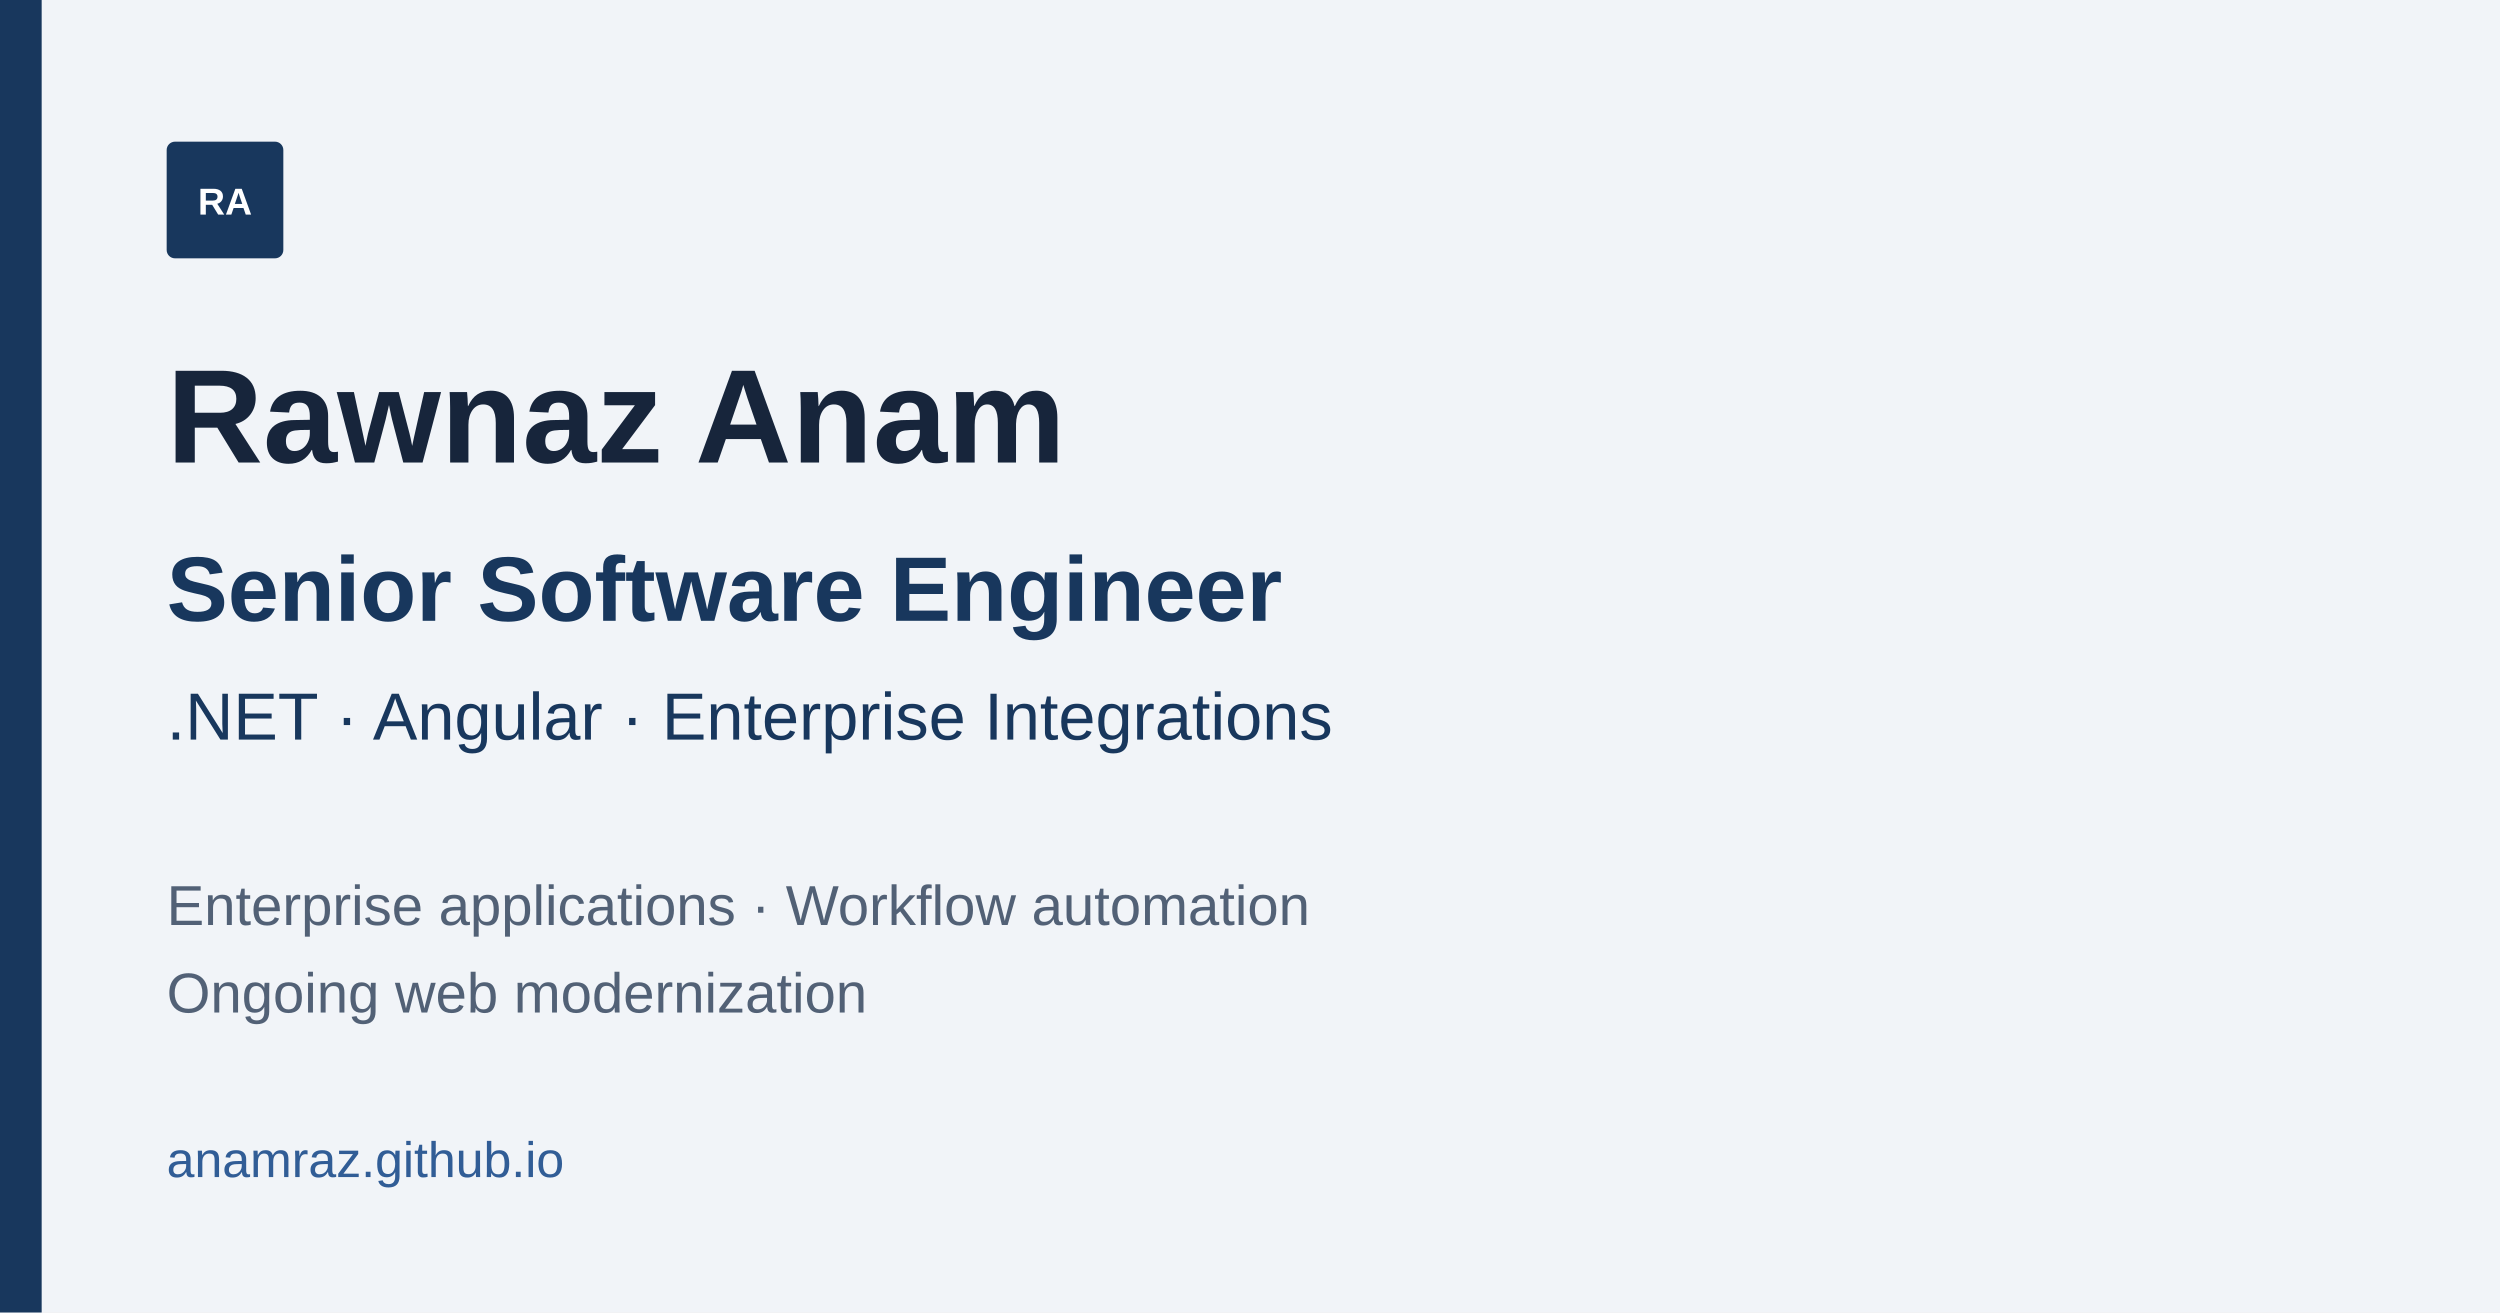
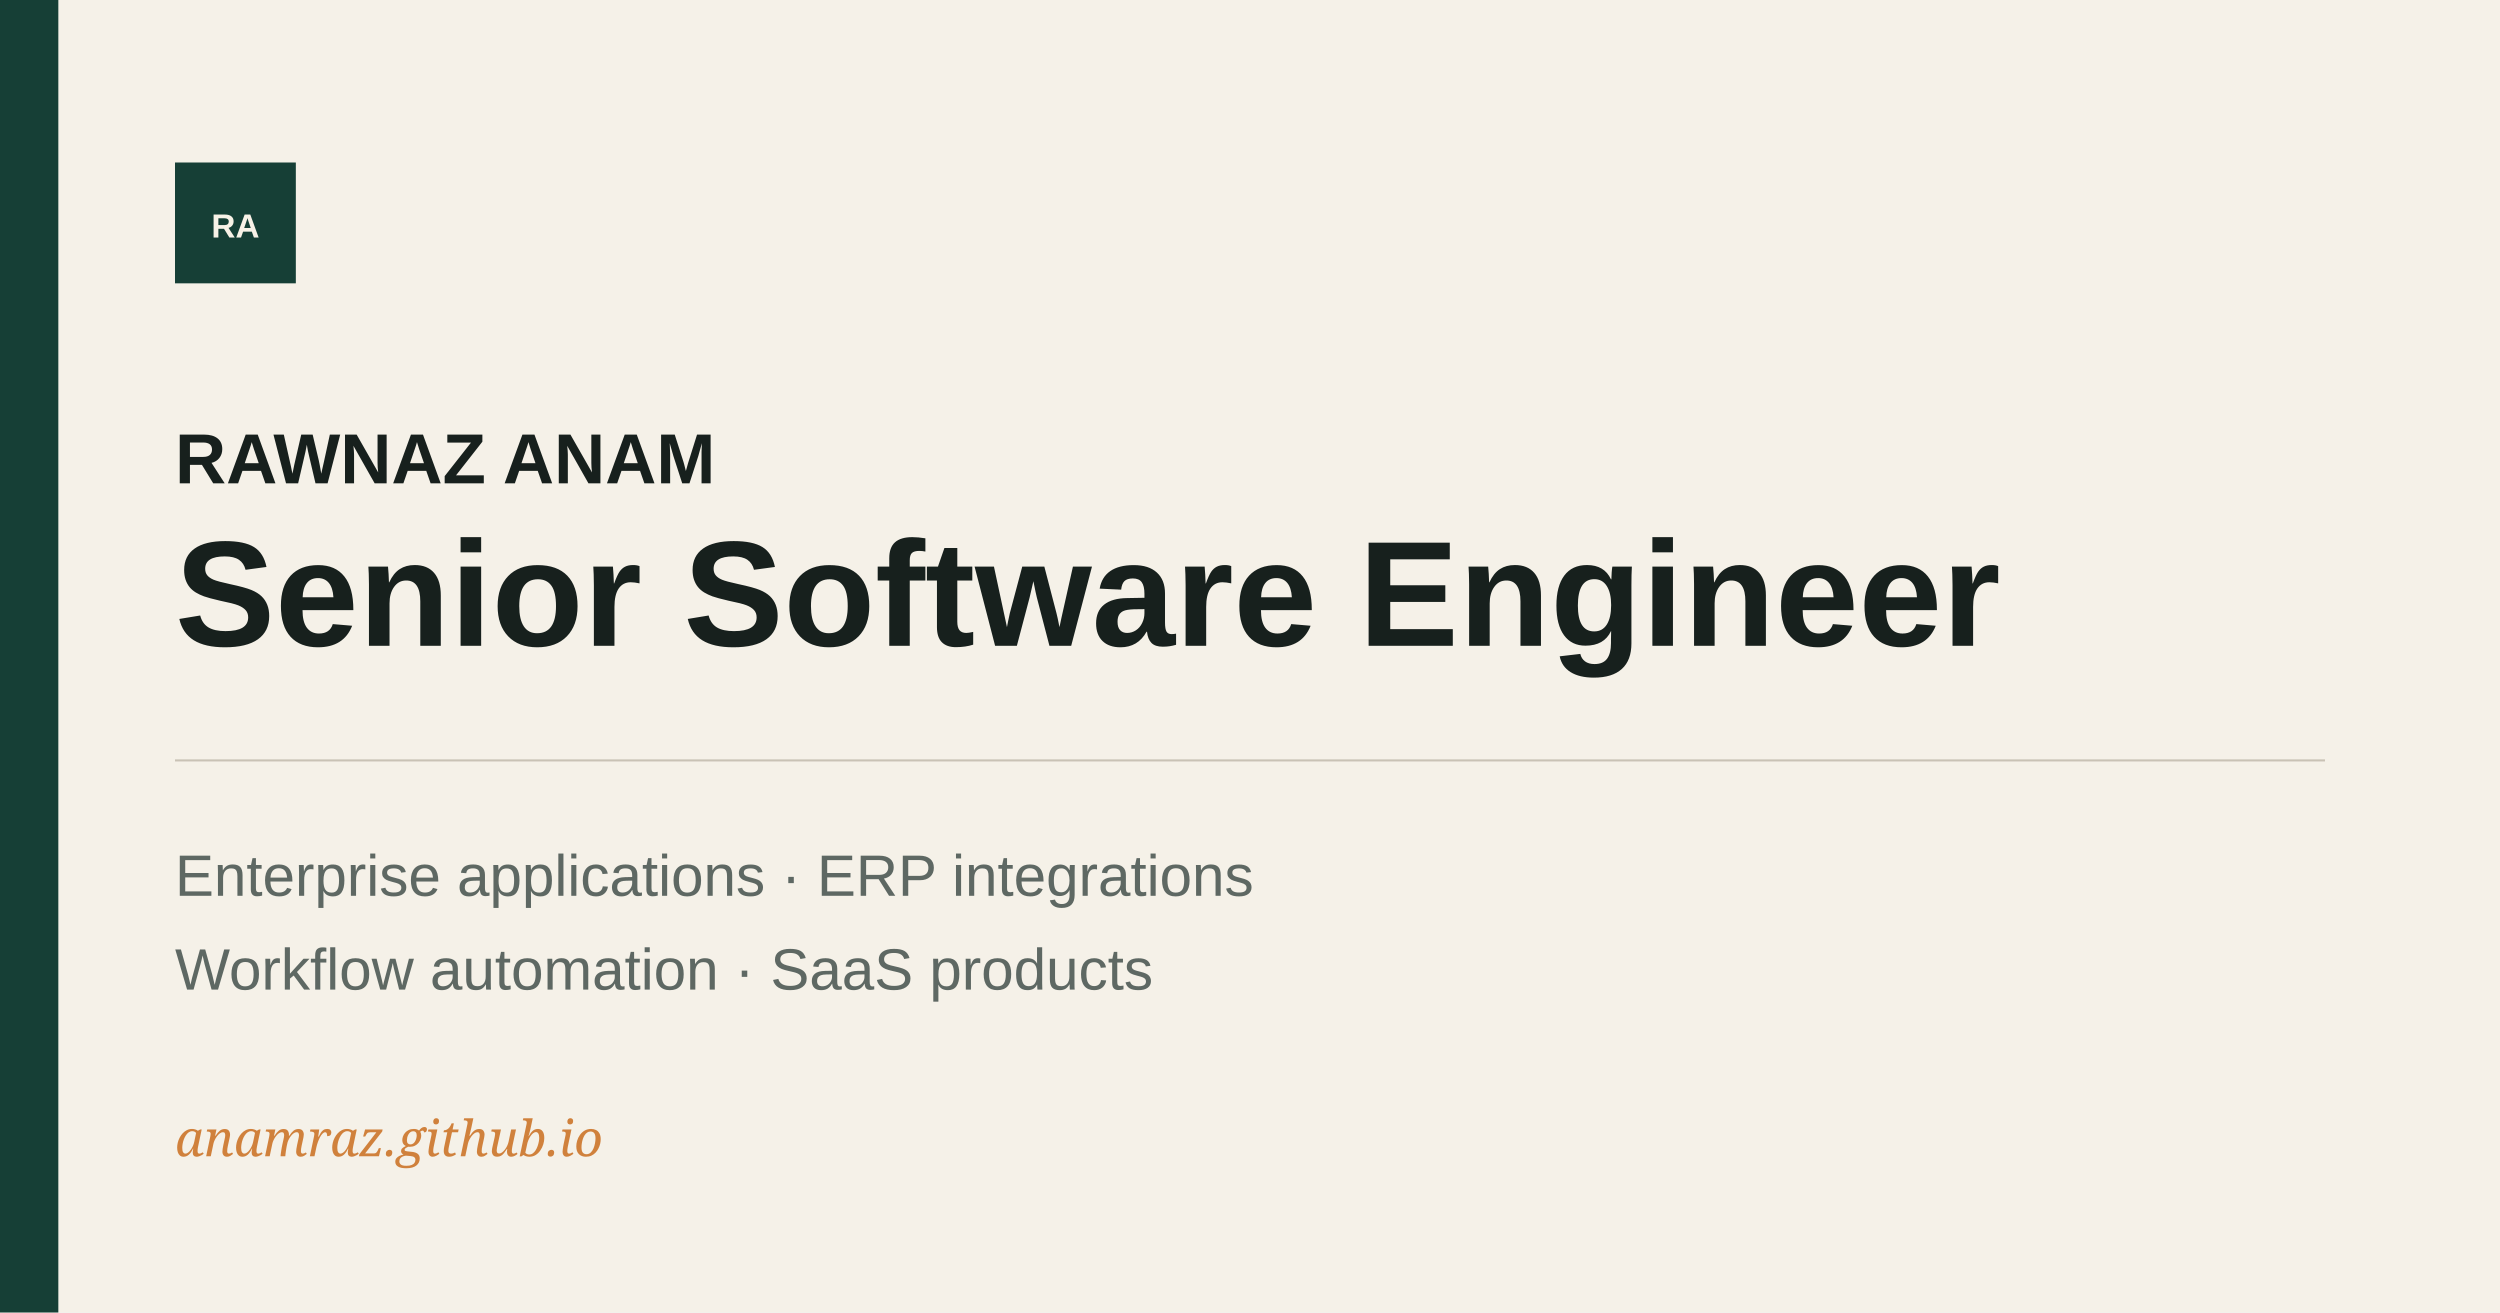
- <svg xmlns="http://www.w3.org/2000/svg" width="1200" height="630" viewBox="0 0 1200 630" role="img" aria-labelledby="title description">
-   <rect width="1200" height="630" fill="#f1f4f8" />
-   <rect width="20" height="630" fill="#18375d" />
-   <rect x="80" y="68" width="56" height="56" rx="4" fill="#18375d" />
-   <text x="108" y="103" text-anchor="middle" fill="#ffffff" font-family="Arial, sans-serif" font-size="18" font-weight="700">RA</text>
-   <text x="80" y="222" fill="#17253b" font-family="Arial, sans-serif" font-size="64" font-weight="700">Rawnaz Anam</text>
-   <text x="80" y="298" fill="#18375d" font-family="Arial, sans-serif" font-size="44" font-weight="600">Senior Software Engineer</text>
-   <text x="80" y="355" fill="#18375d" font-family="Arial, sans-serif" font-size="32">.NET · Angular · Enterprise Integrations</text>
-   <text x="80" y="444" fill="#526176" font-family="Arial, sans-serif" font-size="27">Enterprise applications · Workflow automation</text>
-   <text x="80" y="486" fill="#526176" font-family="Arial, sans-serif" font-size="27">Ongoing web modernization</text>
-   <text x="80" y="565" fill="#315d96" font-family="Arial, sans-serif" font-size="24">anamraz.github.io</text>
+ <svg xmlns="http://www.w3.org/2000/svg" viewBox="0 0 1200 630" role="img" aria-labelledby="title description">
+   <rect width="1200" height="630" fill="#f5f1e8" />
+   <rect x="0" y="0" width="28" height="630" fill="#163f36" />
+   <rect x="84" y="78" width="58" height="58" fill="#163f36" />
+   <text x="113" y="114" text-anchor="middle" fill="#f8f2e7" font-family="Arial, sans-serif" font-size="16" font-weight="700">RA</text>
+   <text x="84" y="232" fill="#17201d" font-family="Arial, sans-serif" font-size="34" font-weight="600">RAWNAZ ANAM</text>
+   <text x="84" y="310" fill="#17201d" font-family="Arial, sans-serif" font-size="72" font-weight="600">Senior Software Engineer</text>
+   <line x1="84" y1="365" x2="1116" y2="365" stroke="#c9c2b5" />
+   <text x="84" y="430" fill="#5e6863" font-family="Arial, sans-serif" font-size="28">Enterprise applications · ERP integrations</text>
+   <text x="84" y="475" fill="#5e6863" font-family="Arial, sans-serif" font-size="28">Workflow automation · SaaS products</text>
+   <text x="84" y="555" fill="#d0813c" font-family="Georgia, serif" font-size="24" font-style="italic">anamraz.github.io</text>
</svg>
